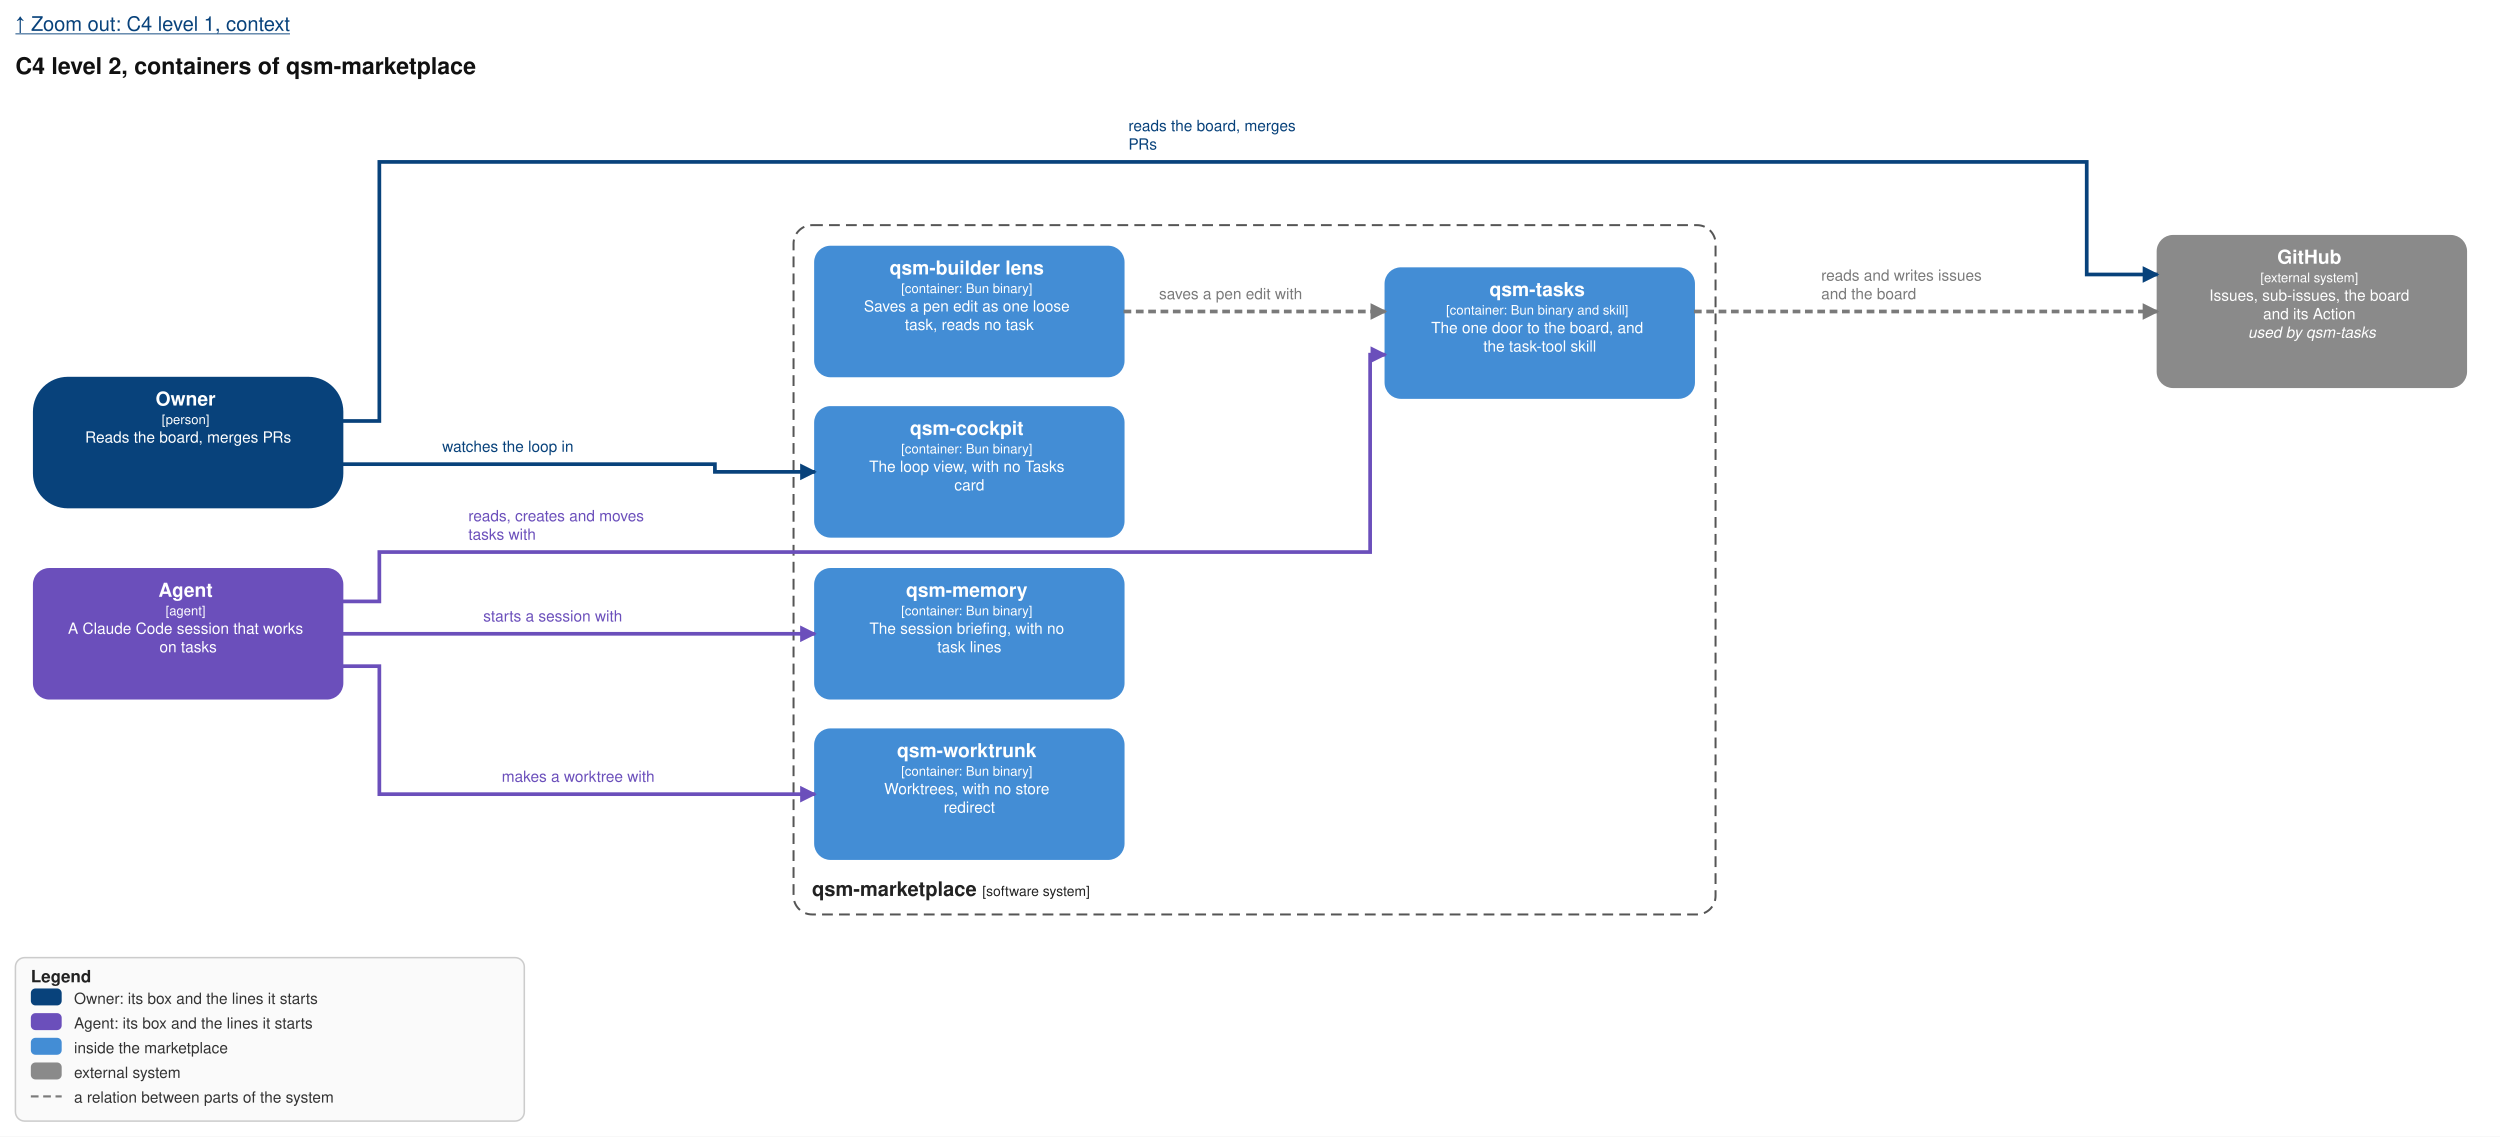
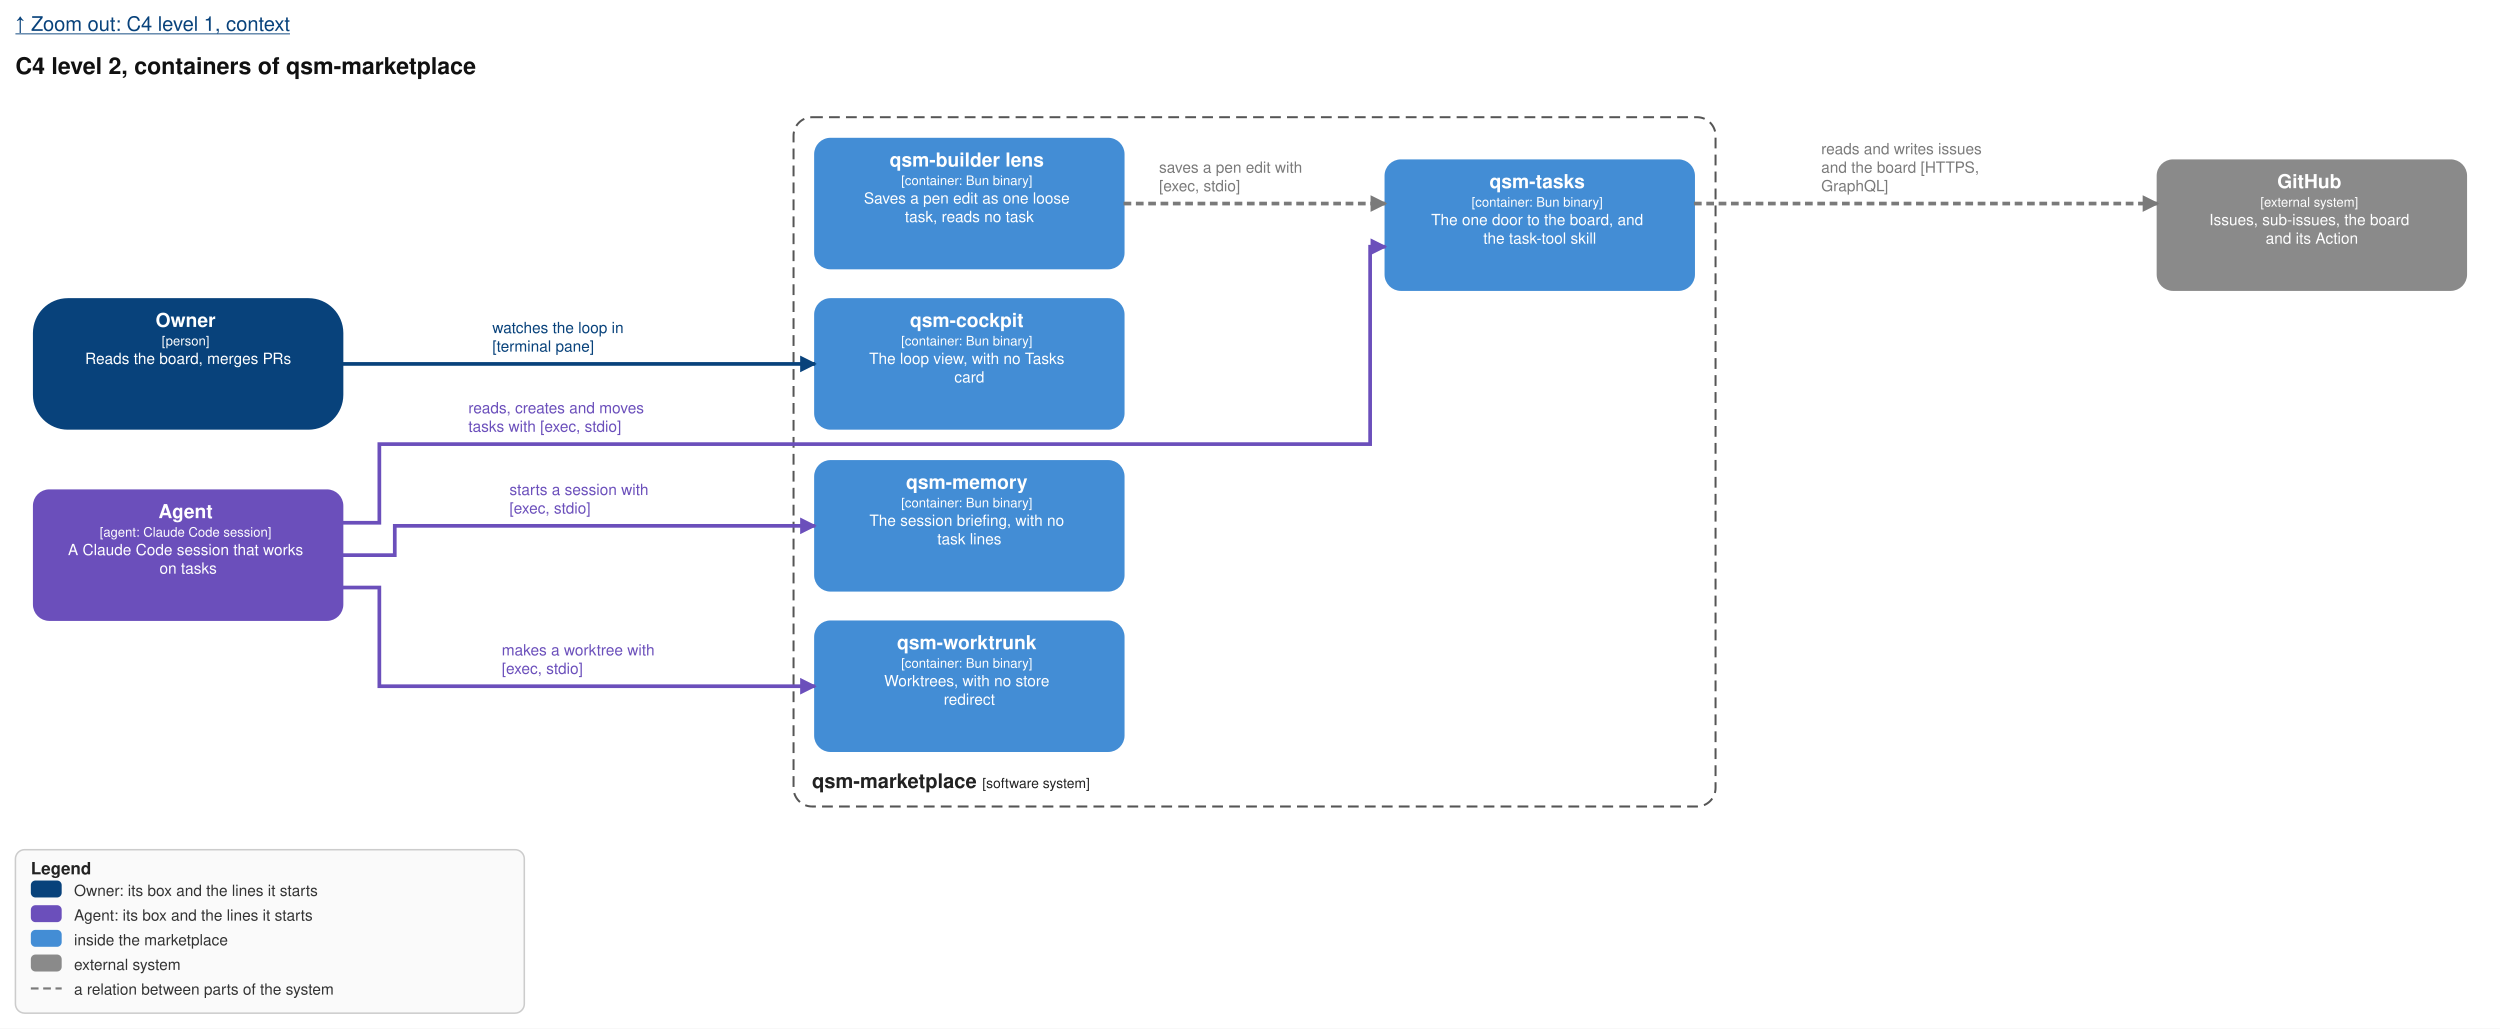
- <svg xmlns="http://www.w3.org/2000/svg" content="&lt;mxfile host=&quot;qsm-models&quot;&gt;&lt;diagram name=&quot;containers&quot; id=&quot;containers&quot;&gt;&lt;mxGraphModel grid=&quot;1&quot; gridSize=&quot;10&quot; page=&quot;0&quot;&gt;&lt;root&gt;&lt;mxCell id=&quot;0&quot;/&gt;&lt;mxCell id=&quot;1&quot; parent=&quot;0&quot;/&gt;&lt;object id=&quot;c2&quot; label=&quot;&amp;lt;b&amp;gt;%c4Name%&amp;lt;/b&amp;gt;&amp;lt;div&amp;gt;[%c4Application%]&amp;lt;/div&amp;gt;&quot; placeholders=&quot;1&quot; c4Type=&quot;SystemScopeBoundary&quot; c4Name=&quot;qsm-marketplace&quot; c4Application=&quot;Software System&quot; c4Id=&quot;mp&quot;&gt;&lt;mxCell style=&quot;rounded=1;fontSize=11;whiteSpace=wrap;html=1;dashed=1;arcSize=4;fillColor=none;strokeColor=#555555;fontColor=#222222;align=left;verticalAlign=bottom;spacing=10;dashPattern=8 4;metaEdit=1;connectable=0;&quot; vertex=&quot;1&quot; parent=&quot;1&quot;&gt;&lt;mxGeometry x=&quot;504.6&quot; y=&quot;82&quot; width=&quot;597.9&quot; height=&quot;447&quot; as=&quot;geometry&quot;/&gt;&lt;/mxCell&gt;&lt;/object&gt;&lt;object id=&quot;c3&quot; label=&quot;&amp;lt;b&amp;gt;%c4Name%&amp;lt;/b&amp;gt;&amp;lt;div&amp;gt;[%c4Type%%c4TechnologySep%%c4Technology%]&amp;lt;/div&amp;gt;&amp;lt;div style=&amp;quot;font-size:11px&amp;quot;&amp;gt;%c4Description%&amp;lt;/div&amp;gt;&quot; placeholders=&quot;1&quot; c4Type=&quot;Container&quot; c4Name=&quot;qsm-tasks&quot; c4Technology=&quot;Bun binary and skill&quot; c4TechnologySep=&quot;: &quot; c4Description=&quot;The one door to the board, and the task-tool skill&quot; c4Id=&quot;mp.tasks&quot; c4Tags=&quot;&quot; c4Path=&quot;plugins/qsm-tasks&quot;&gt;&lt;mxCell style=&quot;rounded=1;whiteSpace=wrap;html=1;arcSize=10;fillColor=#438dd5;strokeColor=#438dd5;fontColor=#ffffff;metaEdit=1;resizable=1;&quot; vertex=&quot;1&quot; parent=&quot;1&quot;&gt;&lt;mxGeometry x=&quot;888.5&quot; y=&quot;110&quot; width=&quot;200&quot; height=&quot;84&quot; as=&quot;geometry&quot;/&gt;&lt;/mxCell&gt;&lt;/object&gt;&lt;object id=&quot;c4&quot; label=&quot;&amp;lt;b&amp;gt;%c4Name%&amp;lt;/b&amp;gt;&amp;lt;div&amp;gt;[%c4Type%%c4TechnologySep%%c4Technology%]&amp;lt;/div&amp;gt;&amp;lt;div style=&amp;quot;font-size:11px&amp;quot;&amp;gt;%c4Description%&amp;lt;/div&amp;gt;&quot; placeholders=&quot;1&quot; c4Type=&quot;Container&quot; c4Name=&quot;qsm-builder lens&quot; c4Technology=&quot;Bun binary&quot; c4TechnologySep=&quot;: &quot; c4Description=&quot;Saves a pen edit as one loose task, reads no task&quot; c4Id=&quot;mp.lens&quot; c4Tags=&quot;&quot; c4Path=&quot;plugins/qsm-builder&quot;&gt;&lt;mxCell style=&quot;rounded=1;whiteSpace=wrap;html=1;arcSize=10;fillColor=#438dd5;strokeColor=#438dd5;fontColor=#ffffff;metaEdit=1;resizable=1;&quot; vertex=&quot;1&quot; parent=&quot;1&quot;&gt;&lt;mxGeometry x=&quot;518.6&quot; y=&quot;96&quot; width=&quot;200&quot; height=&quot;84&quot; as=&quot;geometry&quot;/&gt;&lt;/mxCell&gt;&lt;/object&gt;&lt;object id=&quot;c5&quot; label=&quot;&amp;lt;b&amp;gt;%c4Name%&amp;lt;/b&amp;gt;&amp;lt;div&amp;gt;[%c4Type%%c4TechnologySep%%c4Technology%]&amp;lt;/div&amp;gt;&amp;lt;div style=&amp;quot;font-size:11px&amp;quot;&amp;gt;%c4Description%&amp;lt;/div&amp;gt;&quot; placeholders=&quot;1&quot; c4Type=&quot;Container&quot; c4Name=&quot;qsm-memory&quot; c4Technology=&quot;Bun binary&quot; c4TechnologySep=&quot;: &quot; c4Description=&quot;The session briefing, with no task lines&quot; c4Id=&quot;mp.memory&quot; c4Tags=&quot;&quot; c4Path=&quot;plugins/qsm-memory&quot;&gt;&lt;mxCell style=&quot;rounded=1;whiteSpace=wrap;html=1;arcSize=10;fillColor=#438dd5;strokeColor=#438dd5;fontColor=#ffffff;metaEdit=1;resizable=1;&quot; vertex=&quot;1&quot; parent=&quot;1&quot;&gt;&lt;mxGeometry x=&quot;518.6&quot; y=&quot;305&quot; width=&quot;200&quot; height=&quot;84&quot; as=&quot;geometry&quot;/&gt;&lt;/mxCell&gt;&lt;/object&gt;&lt;object id=&quot;c6&quot; label=&quot;&amp;lt;b&amp;gt;%c4Name%&amp;lt;/b&amp;gt;&amp;lt;div&amp;gt;[%c4Type%%c4TechnologySep%%c4Technology%]&amp;lt;/div&amp;gt;&amp;lt;div style=&amp;quot;font-size:11px&amp;quot;&amp;gt;%c4Description%&amp;lt;/div&amp;gt;&quot; placeholders=&quot;1&quot; c4Type=&quot;Container&quot; c4Name=&quot;qsm-cockpit&quot; c4Technology=&quot;Bun binary&quot; c4TechnologySep=&quot;: &quot; c4Description=&quot;The loop view, with no Tasks card&quot; c4Id=&quot;mp.cockpit&quot; c4Tags=&quot;&quot; c4Path=&quot;plugins/qsm-cockpit&quot;&gt;&lt;mxCell style=&quot;rounded=1;whiteSpace=wrap;html=1;arcSize=10;fillColor=#438dd5;strokeColor=#438dd5;fontColor=#ffffff;metaEdit=1;resizable=1;&quot; vertex=&quot;1&quot; parent=&quot;1&quot;&gt;&lt;mxGeometry x=&quot;518.6&quot; y=&quot;200&quot; width=&quot;200&quot; height=&quot;84&quot; as=&quot;geometry&quot;/&gt;&lt;/mxCell&gt;&lt;/object&gt;&lt;object id=&quot;c7&quot; label=&quot;&amp;lt;b&amp;gt;%c4Name%&amp;lt;/b&amp;gt;&amp;lt;div&amp;gt;[%c4Type%%c4TechnologySep%%c4Technology%]&amp;lt;/div&amp;gt;&amp;lt;div style=&amp;quot;font-size:11px&amp;quot;&amp;gt;%c4Description%&amp;lt;/div&amp;gt;&quot; placeholders=&quot;1&quot; c4Type=&quot;Container&quot; c4Name=&quot;qsm-worktrunk&quot; c4Technology=&quot;Bun binary&quot; c4TechnologySep=&quot;: &quot; c4Description=&quot;Worktrees, with no store redirect&quot; c4Id=&quot;mp.worktrunk&quot; c4Tags=&quot;&quot; c4Path=&quot;plugins/qsm-worktrunk&quot;&gt;&lt;mxCell style=&quot;rounded=1;whiteSpace=wrap;html=1;arcSize=10;fillColor=#438dd5;strokeColor=#438dd5;fontColor=#ffffff;metaEdit=1;resizable=1;&quot; vertex=&quot;1&quot; parent=&quot;1&quot;&gt;&lt;mxGeometry x=&quot;518.6&quot; y=&quot;409&quot; width=&quot;200&quot; height=&quot;84&quot; as=&quot;geometry&quot;/&gt;&lt;/mxCell&gt;&lt;/object&gt;&lt;object id=&quot;c8&quot; label=&quot;&amp;lt;b&amp;gt;%c4Name%&amp;lt;/b&amp;gt;&amp;lt;div&amp;gt;[%c4Type%%c4TechnologySep%%c4Technology%]&amp;lt;/div&amp;gt;&amp;lt;div style=&amp;quot;font-size:11px&amp;quot;&amp;gt;%c4Description%&amp;lt;/div&amp;gt;&quot; placeholders=&quot;1&quot; c4Type=&quot;Person&quot; c4Name=&quot;Owner&quot; c4Technology=&quot;&quot; c4TechnologySep=&quot;&quot; c4Description=&quot;Reads the board, merges PRs&quot; c4Id=&quot;owner&quot; c4Tags=&quot;&quot; c4Colour=&quot;navy&quot;&gt;&lt;mxCell style=&quot;rounded=1;whiteSpace=wrap;html=1;arcSize=26;fillColor=#08427b;strokeColor=#08427b;fontColor=#ffffff;metaEdit=1;resizable=1;&quot; vertex=&quot;1&quot; parent=&quot;1&quot;&gt;&lt;mxGeometry x=&quot;12&quot; y=&quot;181&quot; width=&quot;200&quot; height=&quot;84&quot; as=&quot;geometry&quot;/&gt;&lt;/mxCell&gt;&lt;/object&gt;&lt;object id=&quot;c9&quot; label=&quot;&amp;lt;b&amp;gt;%c4Name%&amp;lt;/b&amp;gt;&amp;lt;div&amp;gt;[%c4Type%%c4TechnologySep%%c4Technology%]&amp;lt;/div&amp;gt;&amp;lt;div style=&amp;quot;font-size:11px&amp;quot;&amp;gt;%c4Description%&amp;lt;/div&amp;gt;&quot; placeholders=&quot;1&quot; c4Type=&quot;Software System&quot; c4Name=&quot;Agent&quot; c4Technology=&quot;&quot; c4TechnologySep=&quot;&quot; c4Description=&quot;A Claude Code session that works on tasks&quot; c4Id=&quot;agent&quot; c4Tags=&quot;agent&quot; c4Colour=&quot;purple&quot;&gt;&lt;mxCell style=&quot;rounded=1;whiteSpace=wrap;html=1;arcSize=10;fillColor=#6b4fbb;strokeColor=#6b4fbb;fontColor=#ffffff;metaEdit=1;resizable=1;&quot; vertex=&quot;1&quot; parent=&quot;1&quot;&gt;&lt;mxGeometry x=&quot;12&quot; y=&quot;305&quot; width=&quot;200&quot; height=&quot;84&quot; as=&quot;geometry&quot;/&gt;&lt;/mxCell&gt;&lt;/object&gt;&lt;object id=&quot;c10&quot; label=&quot;&amp;lt;b&amp;gt;%c4Name%&amp;lt;/b&amp;gt;&amp;lt;div&amp;gt;[%c4Type%%c4TechnologySep%%c4Technology%]&amp;lt;/div&amp;gt;&amp;lt;div style=&amp;quot;font-size:11px&amp;quot;&amp;gt;%c4Description%&amp;lt;/div&amp;gt;&quot; placeholders=&quot;1&quot; c4Type=&quot;Software System&quot; c4Name=&quot;GitHub&quot; c4Technology=&quot;&quot; c4TechnologySep=&quot;&quot; c4Description=&quot;Issues, sub-issues, the board and its Action&quot; c4Id=&quot;github&quot; c4Tags=&quot;external&quot;&gt;&lt;mxCell style=&quot;rounded=1;whiteSpace=wrap;html=1;arcSize=10;fillColor=#8a8a8a;strokeColor=#8a8a8a;fontColor=#ffffff;metaEdit=1;resizable=1;&quot; vertex=&quot;1&quot; parent=&quot;1&quot;&gt;&lt;mxGeometry x=&quot;1389.2&quot; y=&quot;89&quot; width=&quot;200&quot; height=&quot;98&quot; as=&quot;geometry&quot;/&gt;&lt;/mxCell&gt;&lt;/object&gt;&lt;object id=&quot;c11&quot; label=&quot;%c4Description%&quot; placeholders=&quot;1&quot; c4Type=&quot;Relationship&quot; c4Description=&quot;reads the board, merges PRs&quot;&gt;&lt;mxCell style=&quot;edgeStyle=orthogonalEdgeStyle;rounded=1;endArrow=blockThin;endFill=1;html=1;fontSize=10;strokeColor=#08427b;fontColor=#08427b;strokeWidth=2.4;metaEdit=1;&quot; edge=&quot;1&quot; parent=&quot;1&quot; source=&quot;c8&quot; target=&quot;c10&quot;&gt;&lt;mxGeometry relative=&quot;1&quot; as=&quot;geometry&quot;&gt;&lt;Array as=&quot;points&quot;&gt;&lt;mxPoint x=&quot;236&quot; y=&quot;209&quot;/&gt;&lt;mxPoint x=&quot;236&quot; y=&quot;41&quot;/&gt;&lt;mxPoint x=&quot;1343.2&quot; y=&quot;41&quot;/&gt;&lt;mxPoint x=&quot;1343.2&quot; y=&quot;114&quot;/&gt;&lt;/Array&gt;&lt;/mxGeometry&gt;&lt;/mxCell&gt;&lt;/object&gt;&lt;object id=&quot;c12&quot; label=&quot;%c4Description%&quot; placeholders=&quot;1&quot; c4Type=&quot;Relationship&quot; c4Description=&quot;watches the loop in&quot;&gt;&lt;mxCell style=&quot;edgeStyle=orthogonalEdgeStyle;rounded=1;endArrow=blockThin;endFill=1;html=1;fontSize=10;strokeColor=#08427b;fontColor=#08427b;strokeWidth=2.4;metaEdit=1;&quot; edge=&quot;1&quot; parent=&quot;1&quot; source=&quot;c8&quot; target=&quot;c6&quot;&gt;&lt;mxGeometry relative=&quot;1&quot; as=&quot;geometry&quot;&gt;&lt;Array as=&quot;points&quot;&gt;&lt;mxPoint x=&quot;453.6&quot; y=&quot;237&quot;/&gt;&lt;mxPoint x=&quot;453.6&quot; y=&quot;242&quot;/&gt;&lt;/Array&gt;&lt;/mxGeometry&gt;&lt;/mxCell&gt;&lt;/object&gt;&lt;object id=&quot;c13&quot; label=&quot;%c4Description%&quot; placeholders=&quot;1&quot; c4Type=&quot;Relationship&quot; c4Description=&quot;reads, creates and moves tasks with&quot;&gt;&lt;mxCell style=&quot;edgeStyle=orthogonalEdgeStyle;rounded=1;endArrow=blockThin;endFill=1;html=1;fontSize=10;strokeColor=#6b4fbb;fontColor=#6b4fbb;strokeWidth=2.4;metaEdit=1;&quot; edge=&quot;1&quot; parent=&quot;1&quot; source=&quot;c9&quot; target=&quot;c3&quot;&gt;&lt;mxGeometry relative=&quot;1&quot; as=&quot;geometry&quot;&gt;&lt;Array as=&quot;points&quot;&gt;&lt;mxPoint x=&quot;236&quot; y=&quot;326&quot;/&gt;&lt;mxPoint x=&quot;236&quot; y=&quot;294&quot;/&gt;&lt;mxPoint x=&quot;878.5&quot; y=&quot;294&quot;/&gt;&lt;mxPoint x=&quot;878.5&quot; y=&quot;166&quot;/&gt;&lt;/Array&gt;&lt;/mxGeometry&gt;&lt;/mxCell&gt;&lt;/object&gt;&lt;object id=&quot;c14&quot; label=&quot;%c4Description%&quot; placeholders=&quot;1&quot; c4Type=&quot;Relationship&quot; c4Description=&quot;starts a session with&quot;&gt;&lt;mxCell style=&quot;edgeStyle=orthogonalEdgeStyle;rounded=1;endArrow=blockThin;endFill=1;html=1;fontSize=10;strokeColor=#6b4fbb;fontColor=#6b4fbb;strokeWidth=2.4;metaEdit=1;&quot; edge=&quot;1&quot; parent=&quot;1&quot; source=&quot;c9&quot; target=&quot;c5&quot;&gt;&lt;mxGeometry relative=&quot;1&quot; as=&quot;geometry&quot;&gt;&lt;Array as=&quot;points&quot;&gt;&lt;/Array&gt;&lt;/mxGeometry&gt;&lt;/mxCell&gt;&lt;/object&gt;&lt;object id=&quot;c15&quot; label=&quot;%c4Description%&quot; placeholders=&quot;1&quot; c4Type=&quot;Relationship&quot; c4Description=&quot;makes a worktree with&quot;&gt;&lt;mxCell style=&quot;edgeStyle=orthogonalEdgeStyle;rounded=1;endArrow=blockThin;endFill=1;html=1;fontSize=10;strokeColor=#6b4fbb;fontColor=#6b4fbb;strokeWidth=2.4;metaEdit=1;&quot; edge=&quot;1&quot; parent=&quot;1&quot; source=&quot;c9&quot; target=&quot;c7&quot;&gt;&lt;mxGeometry relative=&quot;1&quot; as=&quot;geometry&quot;&gt;&lt;Array as=&quot;points&quot;&gt;&lt;mxPoint x=&quot;236&quot; y=&quot;368&quot;/&gt;&lt;mxPoint x=&quot;236&quot; y=&quot;451&quot;/&gt;&lt;/Array&gt;&lt;/mxGeometry&gt;&lt;/mxCell&gt;&lt;/object&gt;&lt;object id=&quot;c16&quot; label=&quot;%c4Description%&quot; placeholders=&quot;1&quot; c4Type=&quot;Relationship&quot; c4Description=&quot;saves a pen edit with&quot;&gt;&lt;mxCell style=&quot;edgeStyle=orthogonalEdgeStyle;rounded=1;endArrow=blockThin;endFill=1;html=1;fontSize=10;strokeColor=#7a7a7a;fontColor=#7a7a7a;strokeWidth=2.4;dashed=1;metaEdit=1;&quot; edge=&quot;1&quot; parent=&quot;1&quot; source=&quot;c4&quot; target=&quot;c3&quot;&gt;&lt;mxGeometry relative=&quot;1&quot; as=&quot;geometry&quot;&gt;&lt;Array as=&quot;points&quot;&gt;&lt;/Array&gt;&lt;/mxGeometry&gt;&lt;/mxCell&gt;&lt;/object&gt;&lt;object id=&quot;c17&quot; label=&quot;%c4Description%&quot; placeholders=&quot;1&quot; c4Type=&quot;Relationship&quot; c4Description=&quot;reads and writes issues and the board&quot;&gt;&lt;mxCell style=&quot;edgeStyle=orthogonalEdgeStyle;rounded=1;endArrow=blockThin;endFill=1;html=1;fontSize=10;strokeColor=#7a7a7a;fontColor=#7a7a7a;strokeWidth=2.4;dashed=1;metaEdit=1;&quot; edge=&quot;1&quot; parent=&quot;1&quot; source=&quot;c3&quot; target=&quot;c10&quot;&gt;&lt;mxGeometry relative=&quot;1&quot; as=&quot;geometry&quot;&gt;&lt;Array as=&quot;points&quot;&gt;&lt;/Array&gt;&lt;/mxGeometry&gt;&lt;/mxCell&gt;&lt;/object&gt;&lt;/root&gt;&lt;/mxGraphModel&gt;&lt;/diagram&gt;&lt;/mxfile&gt;" width="1621.2" height="737" viewBox="-10 -64 1621.2 737" font-family="Helvetica, Arial, sans-serif">
+ <svg xmlns="http://www.w3.org/2000/svg" content="&lt;mxfile host=&quot;qsm-models&quot;&gt;&lt;diagram name=&quot;containers&quot; id=&quot;containers&quot;&gt;&lt;mxGraphModel grid=&quot;1&quot; gridSize=&quot;10&quot; page=&quot;0&quot;&gt;&lt;root&gt;&lt;mxCell id=&quot;0&quot;/&gt;&lt;mxCell id=&quot;1&quot; parent=&quot;0&quot;/&gt;&lt;object id=&quot;c2&quot; label=&quot;&amp;lt;b&amp;gt;%c4Name%&amp;lt;/b&amp;gt;&amp;lt;div&amp;gt;[%c4Application%]&amp;lt;/div&amp;gt;&quot; placeholders=&quot;1&quot; c4Type=&quot;SystemScopeBoundary&quot; c4Name=&quot;qsm-marketplace&quot; c4Application=&quot;Software System&quot; c4Id=&quot;mp&quot;&gt;&lt;mxCell style=&quot;rounded=1;fontSize=11;whiteSpace=wrap;html=1;dashed=1;arcSize=4;fillColor=none;strokeColor=#555555;fontColor=#222222;align=left;verticalAlign=bottom;spacing=10;dashPattern=8 4;metaEdit=1;connectable=0;&quot; vertex=&quot;1&quot; parent=&quot;1&quot;&gt;&lt;mxGeometry x=&quot;504.6&quot; y=&quot;12&quot; width=&quot;597.9&quot; height=&quot;447&quot; as=&quot;geometry&quot;/&gt;&lt;/mxCell&gt;&lt;/object&gt;&lt;object id=&quot;c3&quot; label=&quot;&amp;lt;b&amp;gt;%c4Name%&amp;lt;/b&amp;gt;&amp;lt;div&amp;gt;[%c4Type%%c4TechnologySep%%c4Technology%]&amp;lt;/div&amp;gt;&amp;lt;div style=&amp;quot;font-size:11px&amp;quot;&amp;gt;%c4Description%&amp;lt;/div&amp;gt;&quot; placeholders=&quot;1&quot; c4Type=&quot;Container&quot; c4Name=&quot;qsm-tasks&quot; c4Technology=&quot;Bun binary&quot; c4TechnologySep=&quot;: &quot; c4Description=&quot;The one door to the board, and the task-tool skill&quot; c4Id=&quot;mp.tasks&quot; c4Tags=&quot;&quot; c4Path=&quot;plugins/qsm-tasks&quot;&gt;&lt;mxCell style=&quot;rounded=1;whiteSpace=wrap;html=1;arcSize=10;fillColor=#438dd5;strokeColor=#438dd5;fontColor=#ffffff;metaEdit=1;resizable=1;&quot; vertex=&quot;1&quot; parent=&quot;1&quot;&gt;&lt;mxGeometry x=&quot;888.5&quot; y=&quot;40&quot; width=&quot;200&quot; height=&quot;84&quot; as=&quot;geometry&quot;/&gt;&lt;/mxCell&gt;&lt;/object&gt;&lt;object id=&quot;c4&quot; label=&quot;&amp;lt;b&amp;gt;%c4Name%&amp;lt;/b&amp;gt;&amp;lt;div&amp;gt;[%c4Type%%c4TechnologySep%%c4Technology%]&amp;lt;/div&amp;gt;&amp;lt;div style=&amp;quot;font-size:11px&amp;quot;&amp;gt;%c4Description%&amp;lt;/div&amp;gt;&quot; placeholders=&quot;1&quot; c4Type=&quot;Container&quot; c4Name=&quot;qsm-builder lens&quot; c4Technology=&quot;Bun binary&quot; c4TechnologySep=&quot;: &quot; c4Description=&quot;Saves a pen edit as one loose task, reads no task&quot; c4Id=&quot;mp.lens&quot; c4Tags=&quot;&quot; c4Path=&quot;plugins/qsm-builder&quot;&gt;&lt;mxCell style=&quot;rounded=1;whiteSpace=wrap;html=1;arcSize=10;fillColor=#438dd5;strokeColor=#438dd5;fontColor=#ffffff;metaEdit=1;resizable=1;&quot; vertex=&quot;1&quot; parent=&quot;1&quot;&gt;&lt;mxGeometry x=&quot;518.6&quot; y=&quot;26&quot; width=&quot;200&quot; height=&quot;84&quot; as=&quot;geometry&quot;/&gt;&lt;/mxCell&gt;&lt;/object&gt;&lt;object id=&quot;c5&quot; label=&quot;&amp;lt;b&amp;gt;%c4Name%&amp;lt;/b&amp;gt;&amp;lt;div&amp;gt;[%c4Type%%c4TechnologySep%%c4Technology%]&amp;lt;/div&amp;gt;&amp;lt;div style=&amp;quot;font-size:11px&amp;quot;&amp;gt;%c4Description%&amp;lt;/div&amp;gt;&quot; placeholders=&quot;1&quot; c4Type=&quot;Container&quot; c4Name=&quot;qsm-memory&quot; c4Technology=&quot;Bun binary&quot; c4TechnologySep=&quot;: &quot; c4Description=&quot;The session briefing, with no task lines&quot; c4Id=&quot;mp.memory&quot; c4Tags=&quot;&quot; c4Path=&quot;plugins/qsm-memory&quot;&gt;&lt;mxCell style=&quot;rounded=1;whiteSpace=wrap;html=1;arcSize=10;fillColor=#438dd5;strokeColor=#438dd5;fontColor=#ffffff;metaEdit=1;resizable=1;&quot; vertex=&quot;1&quot; parent=&quot;1&quot;&gt;&lt;mxGeometry x=&quot;518.6&quot; y=&quot;235&quot; width=&quot;200&quot; height=&quot;84&quot; as=&quot;geometry&quot;/&gt;&lt;/mxCell&gt;&lt;/object&gt;&lt;object id=&quot;c6&quot; label=&quot;&amp;lt;b&amp;gt;%c4Name%&amp;lt;/b&amp;gt;&amp;lt;div&amp;gt;[%c4Type%%c4TechnologySep%%c4Technology%]&amp;lt;/div&amp;gt;&amp;lt;div style=&amp;quot;font-size:11px&amp;quot;&amp;gt;%c4Description%&amp;lt;/div&amp;gt;&quot; placeholders=&quot;1&quot; c4Type=&quot;Container&quot; c4Name=&quot;qsm-cockpit&quot; c4Technology=&quot;Bun binary&quot; c4TechnologySep=&quot;: &quot; c4Description=&quot;The loop view, with no Tasks card&quot; c4Id=&quot;mp.cockpit&quot; c4Tags=&quot;&quot; c4Path=&quot;plugins/qsm-cockpit&quot;&gt;&lt;mxCell style=&quot;rounded=1;whiteSpace=wrap;html=1;arcSize=10;fillColor=#438dd5;strokeColor=#438dd5;fontColor=#ffffff;metaEdit=1;resizable=1;&quot; vertex=&quot;1&quot; parent=&quot;1&quot;&gt;&lt;mxGeometry x=&quot;518.6&quot; y=&quot;130&quot; width=&quot;200&quot; height=&quot;84&quot; as=&quot;geometry&quot;/&gt;&lt;/mxCell&gt;&lt;/object&gt;&lt;object id=&quot;c7&quot; label=&quot;&amp;lt;b&amp;gt;%c4Name%&amp;lt;/b&amp;gt;&amp;lt;div&amp;gt;[%c4Type%%c4TechnologySep%%c4Technology%]&amp;lt;/div&amp;gt;&amp;lt;div style=&amp;quot;font-size:11px&amp;quot;&amp;gt;%c4Description%&amp;lt;/div&amp;gt;&quot; placeholders=&quot;1&quot; c4Type=&quot;Container&quot; c4Name=&quot;qsm-worktrunk&quot; c4Technology=&quot;Bun binary&quot; c4TechnologySep=&quot;: &quot; c4Description=&quot;Worktrees, with no store redirect&quot; c4Id=&quot;mp.worktrunk&quot; c4Tags=&quot;&quot; c4Path=&quot;plugins/qsm-worktrunk&quot;&gt;&lt;mxCell style=&quot;rounded=1;whiteSpace=wrap;html=1;arcSize=10;fillColor=#438dd5;strokeColor=#438dd5;fontColor=#ffffff;metaEdit=1;resizable=1;&quot; vertex=&quot;1&quot; parent=&quot;1&quot;&gt;&lt;mxGeometry x=&quot;518.6&quot; y=&quot;339&quot; width=&quot;200&quot; height=&quot;84&quot; as=&quot;geometry&quot;/&gt;&lt;/mxCell&gt;&lt;/object&gt;&lt;object id=&quot;c8&quot; label=&quot;&amp;lt;b&amp;gt;%c4Name%&amp;lt;/b&amp;gt;&amp;lt;div&amp;gt;[%c4Type%%c4TechnologySep%%c4Technology%]&amp;lt;/div&amp;gt;&amp;lt;div style=&amp;quot;font-size:11px&amp;quot;&amp;gt;%c4Description%&amp;lt;/div&amp;gt;&quot; placeholders=&quot;1&quot; c4Type=&quot;Person&quot; c4Name=&quot;Owner&quot; c4Technology=&quot;&quot; c4TechnologySep=&quot;&quot; c4Description=&quot;Reads the board, merges PRs&quot; c4Id=&quot;owner&quot; c4Tags=&quot;&quot; c4Colour=&quot;navy&quot;&gt;&lt;mxCell style=&quot;rounded=1;whiteSpace=wrap;html=1;arcSize=26;fillColor=#08427b;strokeColor=#08427b;fontColor=#ffffff;metaEdit=1;resizable=1;&quot; vertex=&quot;1&quot; parent=&quot;1&quot;&gt;&lt;mxGeometry x=&quot;12&quot; y=&quot;130&quot; width=&quot;200&quot; height=&quot;84&quot; as=&quot;geometry&quot;/&gt;&lt;/mxCell&gt;&lt;/object&gt;&lt;object id=&quot;c9&quot; label=&quot;&amp;lt;b&amp;gt;%c4Name%&amp;lt;/b&amp;gt;&amp;lt;div&amp;gt;[%c4Type%%c4TechnologySep%%c4Technology%]&amp;lt;/div&amp;gt;&amp;lt;div style=&amp;quot;font-size:11px&amp;quot;&amp;gt;%c4Description%&amp;lt;/div&amp;gt;&quot; placeholders=&quot;1&quot; c4Type=&quot;Software System&quot; c4Name=&quot;Agent&quot; c4Technology=&quot;Claude Code session&quot; c4TechnologySep=&quot;: &quot; c4Description=&quot;A Claude Code session that works on tasks&quot; c4Id=&quot;agent&quot; c4Tags=&quot;agent&quot; c4Colour=&quot;purple&quot;&gt;&lt;mxCell style=&quot;rounded=1;whiteSpace=wrap;html=1;arcSize=10;fillColor=#6b4fbb;strokeColor=#6b4fbb;fontColor=#ffffff;metaEdit=1;resizable=1;&quot; vertex=&quot;1&quot; parent=&quot;1&quot;&gt;&lt;mxGeometry x=&quot;12&quot; y=&quot;254&quot; width=&quot;200&quot; height=&quot;84&quot; as=&quot;geometry&quot;/&gt;&lt;/mxCell&gt;&lt;/object&gt;&lt;object id=&quot;c10&quot; label=&quot;&amp;lt;b&amp;gt;%c4Name%&amp;lt;/b&amp;gt;&amp;lt;div&amp;gt;[%c4Type%%c4TechnologySep%%c4Technology%]&amp;lt;/div&amp;gt;&amp;lt;div style=&amp;quot;font-size:11px&amp;quot;&amp;gt;%c4Description%&amp;lt;/div&amp;gt;&quot; placeholders=&quot;1&quot; c4Type=&quot;Software System&quot; c4Name=&quot;GitHub&quot; c4Technology=&quot;&quot; c4TechnologySep=&quot;&quot; c4Description=&quot;Issues, sub-issues, the board and its Action&quot; c4Id=&quot;github&quot; c4Tags=&quot;external&quot;&gt;&lt;mxCell style=&quot;rounded=1;whiteSpace=wrap;html=1;arcSize=10;fillColor=#8a8a8a;strokeColor=#8a8a8a;fontColor=#ffffff;metaEdit=1;resizable=1;&quot; vertex=&quot;1&quot; parent=&quot;1&quot;&gt;&lt;mxGeometry x=&quot;1389.2&quot; y=&quot;40&quot; width=&quot;200&quot; height=&quot;84&quot; as=&quot;geometry&quot;/&gt;&lt;/mxCell&gt;&lt;/object&gt;&lt;object id=&quot;c11&quot; label=&quot;%c4Description%&quot; placeholders=&quot;1&quot; c4Type=&quot;Relationship&quot; c4Description=&quot;watches the loop in [terminal pane]&quot;&gt;&lt;mxCell style=&quot;edgeStyle=orthogonalEdgeStyle;rounded=1;endArrow=blockThin;endFill=1;html=1;fontSize=10;strokeColor=#08427b;fontColor=#08427b;strokeWidth=2.4;metaEdit=1;&quot; edge=&quot;1&quot; parent=&quot;1&quot; source=&quot;c8&quot; target=&quot;c6&quot;&gt;&lt;mxGeometry relative=&quot;1&quot; as=&quot;geometry&quot;&gt;&lt;Array as=&quot;points&quot;&gt;&lt;/Array&gt;&lt;/mxGeometry&gt;&lt;/mxCell&gt;&lt;/object&gt;&lt;object id=&quot;c12&quot; label=&quot;%c4Description%&quot; placeholders=&quot;1&quot; c4Type=&quot;Relationship&quot; c4Description=&quot;reads, creates and moves tasks with [exec, stdio]&quot;&gt;&lt;mxCell style=&quot;edgeStyle=orthogonalEdgeStyle;rounded=1;endArrow=blockThin;endFill=1;html=1;fontSize=10;strokeColor=#6b4fbb;fontColor=#6b4fbb;strokeWidth=2.4;metaEdit=1;&quot; edge=&quot;1&quot; parent=&quot;1&quot; source=&quot;c9&quot; target=&quot;c3&quot;&gt;&lt;mxGeometry relative=&quot;1&quot; as=&quot;geometry&quot;&gt;&lt;Array as=&quot;points&quot;&gt;&lt;mxPoint x=&quot;236&quot; y=&quot;275&quot;/&gt;&lt;mxPoint x=&quot;236&quot; y=&quot;224&quot;/&gt;&lt;mxPoint x=&quot;878.5&quot; y=&quot;224&quot;/&gt;&lt;mxPoint x=&quot;878.5&quot; y=&quot;96&quot;/&gt;&lt;/Array&gt;&lt;/mxGeometry&gt;&lt;/mxCell&gt;&lt;/object&gt;&lt;object id=&quot;c13&quot; label=&quot;%c4Description%&quot; placeholders=&quot;1&quot; c4Type=&quot;Relationship&quot; c4Description=&quot;starts a session with [exec, stdio]&quot;&gt;&lt;mxCell style=&quot;edgeStyle=orthogonalEdgeStyle;rounded=1;endArrow=blockThin;endFill=1;html=1;fontSize=10;strokeColor=#6b4fbb;fontColor=#6b4fbb;strokeWidth=2.4;metaEdit=1;&quot; edge=&quot;1&quot; parent=&quot;1&quot; source=&quot;c9&quot; target=&quot;c5&quot;&gt;&lt;mxGeometry relative=&quot;1&quot; as=&quot;geometry&quot;&gt;&lt;Array as=&quot;points&quot;&gt;&lt;mxPoint x=&quot;246&quot; y=&quot;296&quot;/&gt;&lt;mxPoint x=&quot;246&quot; y=&quot;277&quot;/&gt;&lt;/Array&gt;&lt;/mxGeometry&gt;&lt;/mxCell&gt;&lt;/object&gt;&lt;object id=&quot;c14&quot; label=&quot;%c4Description%&quot; placeholders=&quot;1&quot; c4Type=&quot;Relationship&quot; c4Description=&quot;makes a worktree with [exec, stdio]&quot;&gt;&lt;mxCell style=&quot;edgeStyle=orthogonalEdgeStyle;rounded=1;endArrow=blockThin;endFill=1;html=1;fontSize=10;strokeColor=#6b4fbb;fontColor=#6b4fbb;strokeWidth=2.4;metaEdit=1;&quot; edge=&quot;1&quot; parent=&quot;1&quot; source=&quot;c9&quot; target=&quot;c7&quot;&gt;&lt;mxGeometry relative=&quot;1&quot; as=&quot;geometry&quot;&gt;&lt;Array as=&quot;points&quot;&gt;&lt;mxPoint x=&quot;236&quot; y=&quot;317&quot;/&gt;&lt;mxPoint x=&quot;236&quot; y=&quot;381&quot;/&gt;&lt;/Array&gt;&lt;/mxGeometry&gt;&lt;/mxCell&gt;&lt;/object&gt;&lt;object id=&quot;c15&quot; label=&quot;%c4Description%&quot; placeholders=&quot;1&quot; c4Type=&quot;Relationship&quot; c4Description=&quot;saves a pen edit with [exec, stdio]&quot;&gt;&lt;mxCell style=&quot;edgeStyle=orthogonalEdgeStyle;rounded=1;endArrow=blockThin;endFill=1;html=1;fontSize=10;strokeColor=#7a7a7a;fontColor=#7a7a7a;strokeWidth=2.4;dashed=1;metaEdit=1;&quot; edge=&quot;1&quot; parent=&quot;1&quot; source=&quot;c4&quot; target=&quot;c3&quot;&gt;&lt;mxGeometry relative=&quot;1&quot; as=&quot;geometry&quot;&gt;&lt;Array as=&quot;points&quot;&gt;&lt;/Array&gt;&lt;/mxGeometry&gt;&lt;/mxCell&gt;&lt;/object&gt;&lt;object id=&quot;c16&quot; label=&quot;%c4Description%&quot; placeholders=&quot;1&quot; c4Type=&quot;Relationship&quot; c4Description=&quot;reads and writes issues and the board [HTTPS, GraphQL]&quot;&gt;&lt;mxCell style=&quot;edgeStyle=orthogonalEdgeStyle;rounded=1;endArrow=blockThin;endFill=1;html=1;fontSize=10;strokeColor=#7a7a7a;fontColor=#7a7a7a;strokeWidth=2.4;dashed=1;metaEdit=1;&quot; edge=&quot;1&quot; parent=&quot;1&quot; source=&quot;c3&quot; target=&quot;c10&quot;&gt;&lt;mxGeometry relative=&quot;1&quot; as=&quot;geometry&quot;&gt;&lt;Array as=&quot;points&quot;&gt;&lt;/Array&gt;&lt;/mxGeometry&gt;&lt;/mxCell&gt;&lt;/object&gt;&lt;/root&gt;&lt;/mxGraphModel&gt;&lt;/diagram&gt;&lt;/mxfile&gt;" width="1621.2" height="667" viewBox="-10 -64 1621.2 667" font-family="Helvetica, Arial, sans-serif">
  <defs>
    <marker id="a08427b" viewBox="0 0 10 10" refX="9" refY="5" markerWidth="4.5" markerHeight="4.5" orient="auto">
      <path d="M0,0L10,5L0,10z" fill="#08427b" />
    </marker>
    <marker id="a6b4fbb" viewBox="0 0 10 10" refX="9" refY="5" markerWidth="4.5" markerHeight="4.5" orient="auto">
      <path d="M0,0L10,5L0,10z" fill="#6b4fbb" />
    </marker>
    <marker id="ac2410c" viewBox="0 0 10 10" refX="9" refY="5" markerWidth="4.5" markerHeight="4.5" orient="auto">
      <path d="M0,0L10,5L0,10z" fill="#c2410c" />
    </marker>
    <marker id="a15803d" viewBox="0 0 10 10" refX="9" refY="5" markerWidth="4.5" markerHeight="4.5" orient="auto">
      <path d="M0,0L10,5L0,10z" fill="#15803d" />
    </marker>
    <marker id="a0f766e" viewBox="0 0 10 10" refX="9" refY="5" markerWidth="4.5" markerHeight="4.5" orient="auto">
      <path d="M0,0L10,5L0,10z" fill="#0f766e" />
    </marker>
    <marker id="ab91c1c" viewBox="0 0 10 10" refX="9" refY="5" markerWidth="4.5" markerHeight="4.5" orient="auto">
      <path d="M0,0L10,5L0,10z" fill="#b91c1c" />
    </marker>
    <marker id="a7a7a7a" viewBox="0 0 10 10" refX="9" refY="5" markerWidth="4.5" markerHeight="4.5" orient="auto">
      <path d="M0,0L10,5L0,10z" fill="#7a7a7a" />
    </marker>
  </defs>
-   <rect x="-10" y="-64" width="1621.2" height="737" fill="#ffffff" />
+   <rect x="-10" y="-64" width="1621.2" height="667" fill="#ffffff" />
  <text x="0" y="-16" font-size="15" font-weight="bold" fill="#111111">C4 level 2, containers of qsm-marketplace</text>
-   <rect x="504.6" y="82" width="597.9" height="447" rx="12" fill="none" stroke="#555555" stroke-width="1.3" stroke-dasharray="7 4" />
-   <rect x="888.5" y="110" width="200" height="84" rx="10" fill="#438dd5" stroke="#438dd5" stroke-width="1.3" />
-   <text x="988.5" y="128" text-anchor="middle" fill="#ffffff">
+   <rect x="504.6" y="12" width="597.9" height="447" rx="12" fill="none" stroke="#555555" stroke-width="1.3" stroke-dasharray="7 4" />
+   <rect x="888.5" y="40" width="200" height="84" rx="10" fill="#438dd5" stroke="#438dd5" stroke-width="1.3" />
+   <text x="988.5" y="58" text-anchor="middle" fill="#ffffff">
    <tspan font-size="12.5" font-weight="bold">qsm-tasks</tspan>
-     <tspan x="988.5" dy="12" font-size="8.5">[container: Bun binary and skill]</tspan>
+     <tspan x="988.5" dy="12" font-size="8.5">[container: Bun binary]</tspan>
    <tspan x="988.5" dy="12" font-size="10">The one door to the board, and</tspan>
    <tspan x="988.5" dy="12" font-size="10">the task-tool skill</tspan>
  </text>
-   <rect x="518.6" y="96" width="200" height="84" rx="10" fill="#438dd5" stroke="#438dd5" stroke-width="1.3" />
-   <text x="618.6" y="114" text-anchor="middle" fill="#ffffff">
+   <rect x="518.6" y="26" width="200" height="84" rx="10" fill="#438dd5" stroke="#438dd5" stroke-width="1.3" />
+   <text x="618.6" y="44" text-anchor="middle" fill="#ffffff">
    <tspan font-size="12.5" font-weight="bold">qsm-builder lens</tspan>
    <tspan x="618.6" dy="12" font-size="8.5">[container: Bun binary]</tspan>
    <tspan x="618.6" dy="12" font-size="10">Saves a pen edit as one loose</tspan>
    <tspan x="618.6" dy="12" font-size="10">task, reads no task</tspan>
  </text>
-   <rect x="518.6" y="305" width="200" height="84" rx="10" fill="#438dd5" stroke="#438dd5" stroke-width="1.3" />
-   <text x="618.6" y="323" text-anchor="middle" fill="#ffffff">
+   <rect x="518.6" y="235" width="200" height="84" rx="10" fill="#438dd5" stroke="#438dd5" stroke-width="1.3" />
+   <text x="618.6" y="253" text-anchor="middle" fill="#ffffff">
    <tspan font-size="12.5" font-weight="bold">qsm-memory</tspan>
    <tspan x="618.6" dy="12" font-size="8.5">[container: Bun binary]</tspan>
    <tspan x="618.6" dy="12" font-size="10">The session briefing, with no</tspan>
    <tspan x="618.6" dy="12" font-size="10">task lines</tspan>
  </text>
-   <rect x="518.6" y="200" width="200" height="84" rx="10" fill="#438dd5" stroke="#438dd5" stroke-width="1.3" />
-   <text x="618.6" y="218" text-anchor="middle" fill="#ffffff">
+   <rect x="518.6" y="130" width="200" height="84" rx="10" fill="#438dd5" stroke="#438dd5" stroke-width="1.3" />
+   <text x="618.6" y="148" text-anchor="middle" fill="#ffffff">
    <tspan font-size="12.5" font-weight="bold">qsm-cockpit</tspan>
    <tspan x="618.6" dy="12" font-size="8.5">[container: Bun binary]</tspan>
    <tspan x="618.6" dy="12" font-size="10">The loop view, with no Tasks</tspan>
    <tspan x="618.6" dy="12" font-size="10">card</tspan>
  </text>
-   <rect x="518.6" y="409" width="200" height="84" rx="10" fill="#438dd5" stroke="#438dd5" stroke-width="1.3" />
-   <text x="618.6" y="427" text-anchor="middle" fill="#ffffff">
+   <rect x="518.6" y="339" width="200" height="84" rx="10" fill="#438dd5" stroke="#438dd5" stroke-width="1.3" />
+   <text x="618.6" y="357" text-anchor="middle" fill="#ffffff">
    <tspan font-size="12.5" font-weight="bold">qsm-worktrunk</tspan>
    <tspan x="618.6" dy="12" font-size="8.5">[container: Bun binary]</tspan>
    <tspan x="618.6" dy="12" font-size="10">Worktrees, with no store</tspan>
    <tspan x="618.6" dy="12" font-size="10">redirect</tspan>
  </text>
-   <rect x="12" y="181" width="200" height="84" rx="22" fill="#08427b" stroke="#08427b" stroke-width="1.3" />
-   <text x="112" y="199" text-anchor="middle" fill="#ffffff">
+   <rect x="12" y="130" width="200" height="84" rx="22" fill="#08427b" stroke="#08427b" stroke-width="1.3" />
+   <text x="112" y="148" text-anchor="middle" fill="#ffffff">
    <tspan font-size="12.5" font-weight="bold">Owner</tspan>
    <tspan x="112" dy="12" font-size="8.5">[person]</tspan>
    <tspan x="112" dy="12" font-size="10">Reads the board, merges PRs</tspan>
  </text>
-   <rect x="12" y="305" width="200" height="84" rx="10" fill="#6b4fbb" stroke="#6b4fbb" stroke-width="1.3" />
-   <text x="112" y="323" text-anchor="middle" fill="#ffffff">
+   <rect x="12" y="254" width="200" height="84" rx="10" fill="#6b4fbb" stroke="#6b4fbb" stroke-width="1.3" />
+   <text x="112" y="272" text-anchor="middle" fill="#ffffff">
    <tspan font-size="12.5" font-weight="bold">Agent</tspan>
-     <tspan x="112" dy="12" font-size="8.5">[agent]</tspan>
+     <tspan x="112" dy="12" font-size="8.5">[agent: Claude Code session]</tspan>
    <tspan x="112" dy="12" font-size="10">A Claude Code session that works</tspan>
    <tspan x="112" dy="12" font-size="10">on tasks</tspan>
  </text>
-   <rect x="1389.2" y="89" width="200" height="98" rx="10" fill="#8a8a8a" stroke="#8a8a8a" stroke-width="1.3" />
-   <text x="1489.2" y="107" text-anchor="middle" fill="#ffffff">
+   <rect x="1389.2" y="40" width="200" height="84" rx="10" fill="#8a8a8a" stroke="#8a8a8a" stroke-width="1.3" />
+   <text x="1489.2" y="58" text-anchor="middle" fill="#ffffff">
    <tspan font-size="12.5" font-weight="bold">GitHub</tspan>
    <tspan x="1489.2" dy="12" font-size="8.5">[external system]</tspan>
    <tspan x="1489.2" dy="12" font-size="10">Issues, sub-issues, the board</tspan>
    <tspan x="1489.2" dy="12" font-size="10">and its Action</tspan>
-     <tspan x="1489.2" dy="12" font-size="10" font-style="italic">used by qsm-tasks</tspan>
  </text>
-   <polyline points="212,209 236,209 236,41 1343.2,41 1343.2,114 1389.2,114" fill="none" stroke="#08427b" stroke-width="2.4" marker-end="url(#a08427b)" />
-   <polyline points="212,237 453.6,237 453.6,242 518.6,242" fill="none" stroke="#08427b" stroke-width="2.4" marker-end="url(#a08427b)" />
-   <polyline points="212,326 236,326 236,294 878.5,294 878.5,166 888.5,166" fill="none" stroke="#6b4fbb" stroke-width="2.4" marker-end="url(#a6b4fbb)" />
-   <polyline points="212,347 518.6,347" fill="none" stroke="#6b4fbb" stroke-width="2.4" marker-end="url(#a6b4fbb)" />
-   <polyline points="212,368 236,368 236,451 518.6,451" fill="none" stroke="#6b4fbb" stroke-width="2.4" marker-end="url(#a6b4fbb)" />
-   <polyline points="718.6,138 888.5,138" fill="none" stroke="#7a7a7a" stroke-width="2.4" stroke-dasharray="5 3" marker-end="url(#a7a7a7a)" />
-   <polyline points="1088.5,138 1389.2,138" fill="none" stroke="#7a7a7a" stroke-width="2.4" stroke-dasharray="5 3" marker-end="url(#a7a7a7a)" />
-   <rect x="512.6" y="502" width="232" height="20" fill="#ffffff" />
-   <text x="516.6" y="517" font-size="13" font-weight="bold" fill="#222222">qsm-marketplace <tspan font-size="9" font-weight="normal">[software system]</tspan>
+   <polyline points="212,172 518.6,172" fill="none" stroke="#08427b" stroke-width="2.4" marker-end="url(#a08427b)" />
+   <polyline points="212,275 236,275 236,224 878.5,224 878.5,96 888.5,96" fill="none" stroke="#6b4fbb" stroke-width="2.4" marker-end="url(#a6b4fbb)" />
+   <polyline points="212,296 246,296 246,277 518.6,277" fill="none" stroke="#6b4fbb" stroke-width="2.4" marker-end="url(#a6b4fbb)" />
+   <polyline points="212,317 236,317 236,381 518.6,381" fill="none" stroke="#6b4fbb" stroke-width="2.4" marker-end="url(#a6b4fbb)" />
+   <polyline points="718.6,68 888.5,68" fill="none" stroke="#7a7a7a" stroke-width="2.4" stroke-dasharray="5 3" marker-end="url(#a7a7a7a)" />
+   <polyline points="1088.5,68 1389.2,68" fill="none" stroke="#7a7a7a" stroke-width="2.4" stroke-dasharray="5 3" marker-end="url(#a7a7a7a)" />
+   <rect x="512.6" y="432" width="232" height="20" fill="#ffffff" />
+   <text x="516.6" y="447" font-size="13" font-weight="bold" fill="#222222">qsm-marketplace <tspan font-size="9" font-weight="normal">[software system]</tspan>
  </text>
-   <rect x="718.75" y="11" width="141.7" height="26" rx="2" fill="#ffffff" />
-   <text x="721.75" y="21" font-size="10" fill="#08427b">
-     <tspan x="721.75" dy="0">reads the board, merges</tspan>
-     <tspan x="721.75" dy="12">PRs</tspan>
+   <rect x="306.25" y="142" width="118.1" height="26" rx="2" fill="#ffffff" />
+   <text x="309.25" y="152" font-size="10" fill="#08427b">
+     <tspan x="309.25" dy="0">watches the loop in</tspan>
+     <tspan x="309.25" dy="12">[terminal pane]</tspan>
  </text>
-   <rect x="273.75" y="219" width="118.1" height="14" rx="2" fill="#ffffff" />
-   <text x="276.75" y="229" font-size="10" fill="#08427b">
-     <tspan x="276.75" dy="0">watches the loop in</tspan>
+   <rect x="290.7" y="194" width="147.6" height="26" rx="2" fill="#ffffff" />
+   <text x="293.7" y="204" font-size="10" fill="#6b4fbb">
+     <tspan x="293.7" dy="0">reads, creates and moves</tspan>
+     <tspan x="293.7" dy="12">tasks with [exec, stdio]</tspan>
  </text>
-   <rect x="290.7" y="264" width="147.6" height="26" rx="2" fill="#ffffff" />
-   <text x="293.7" y="274" font-size="10" fill="#6b4fbb">
-     <tspan x="293.7" dy="0">reads, creates and moves</tspan>
-     <tspan x="293.7" dy="12">tasks with</tspan>
+   <rect x="317.35" y="247" width="129.9" height="26" rx="2" fill="#ffffff" />
+   <text x="320.35" y="257" font-size="10" fill="#6b4fbb">
+     <tspan x="320.35" dy="0">starts a session with</tspan>
+     <tspan x="320.35" dy="12">[exec, stdio]</tspan>
  </text>
-   <rect x="300.35" y="329" width="129.9" height="14" rx="2" fill="#ffffff" />
-   <text x="303.35" y="339" font-size="10" fill="#6b4fbb">
-     <tspan x="303.35" dy="0">starts a session with</tspan>
+   <rect x="312.35" y="351" width="129.9" height="26" rx="2" fill="#ffffff" />
+   <text x="315.35" y="361" font-size="10" fill="#6b4fbb">
+     <tspan x="315.35" dy="0">makes a worktree with</tspan>
+     <tspan x="315.35" dy="12">[exec, stdio]</tspan>
  </text>
-   <rect x="312.35" y="433" width="129.9" height="14" rx="2" fill="#ffffff" />
-   <text x="315.35" y="443" font-size="10" fill="#6b4fbb">
-     <tspan x="315.35" dy="0">makes a worktree with</tspan>
+   <rect x="738.6" y="38" width="129.9" height="26" rx="2" fill="#ffffff" />
+   <text x="741.6" y="48" font-size="10" fill="#7a7a7a">
+     <tspan x="741.6" dy="0">saves a pen edit with</tspan>
+     <tspan x="741.6" dy="12">[exec, stdio]</tspan>
  </text>
-   <rect x="738.6" y="120" width="129.9" height="14" rx="2" fill="#ffffff" />
-   <text x="741.6" y="130" font-size="10" fill="#7a7a7a">
-     <tspan x="741.6" dy="0">saves a pen edit with</tspan>
+   <rect x="1168" y="26" width="141.7" height="38" rx="2" fill="#ffffff" />
+   <text x="1171" y="36" font-size="10" fill="#7a7a7a">
+     <tspan x="1171" dy="0">reads and writes issues</tspan>
+     <tspan x="1171" dy="12">and the board [HTTPS,</tspan>
+     <tspan x="1171" dy="12">GraphQL]</tspan>
  </text>
-   <rect x="1168" y="108" width="141.7" height="26" rx="2" fill="#ffffff" />
-   <text x="1171" y="118" font-size="10" fill="#7a7a7a">
-     <tspan x="1171" dy="0">reads and writes issues</tspan>
-     <tspan x="1171" dy="12">and the board</tspan>
-   </text>
-   <rect x="0" y="557" width="330" height="106" rx="6" fill="#fafafa" stroke="#cccccc" />
-   <text x="10" y="573" font-size="11" font-weight="bold" fill="#222222">Legend</text>
-   <rect x="10" y="577" width="20" height="11" rx="3" fill="#08427b" />
-   <text x="38" y="587" font-size="10" fill="#333333">Owner: its box and the lines it starts</text>
-   <rect x="10" y="593" width="20" height="11" rx="3" fill="#6b4fbb" />
-   <text x="38" y="603" font-size="10" fill="#333333">Agent: its box and the lines it starts</text>
-   <rect x="10" y="609" width="20" height="11" rx="3" fill="#438dd5" />
-   <text x="38" y="619" font-size="10" fill="#333333">inside the marketplace</text>
-   <rect x="10" y="625" width="20" height="11" rx="3" fill="#8a8a8a" />
-   <text x="38" y="635" font-size="10" fill="#333333">external system</text>
-   <line x1="10" y1="647" x2="30" y2="647" stroke="#7a7a7a" stroke-width="1.4" stroke-dasharray="5 3" />
-   <text x="38" y="651" font-size="10" fill="#333333">a relation between parts of the system</text>
+   <rect x="0" y="487" width="330" height="106" rx="6" fill="#fafafa" stroke="#cccccc" />
+   <text x="10" y="503" font-size="11" font-weight="bold" fill="#222222">Legend</text>
+   <rect x="10" y="507" width="20" height="11" rx="3" fill="#08427b" />
+   <text x="38" y="517" font-size="10" fill="#333333">Owner: its box and the lines it starts</text>
+   <rect x="10" y="523" width="20" height="11" rx="3" fill="#6b4fbb" />
+   <text x="38" y="533" font-size="10" fill="#333333">Agent: its box and the lines it starts</text>
+   <rect x="10" y="539" width="20" height="11" rx="3" fill="#438dd5" />
+   <text x="38" y="549" font-size="10" fill="#333333">inside the marketplace</text>
+   <rect x="10" y="555" width="20" height="11" rx="3" fill="#8a8a8a" />
+   <text x="38" y="565" font-size="10" fill="#333333">external system</text>
+   <line x1="10" y1="577" x2="30" y2="577" stroke="#7a7a7a" stroke-width="1.4" stroke-dasharray="5 3" />
+   <text x="38" y="581" font-size="10" fill="#333333">a relation between parts of the system</text>
  <g class="zoom-links">
    <a href="task-store.context.drawio.svg">
      <text x="0" y="-44" font-size="13" fill="#08427b" text-decoration="underline">↑ Zoom out: C4 level 1, context</text>
    </a>
  </g>
</svg>
